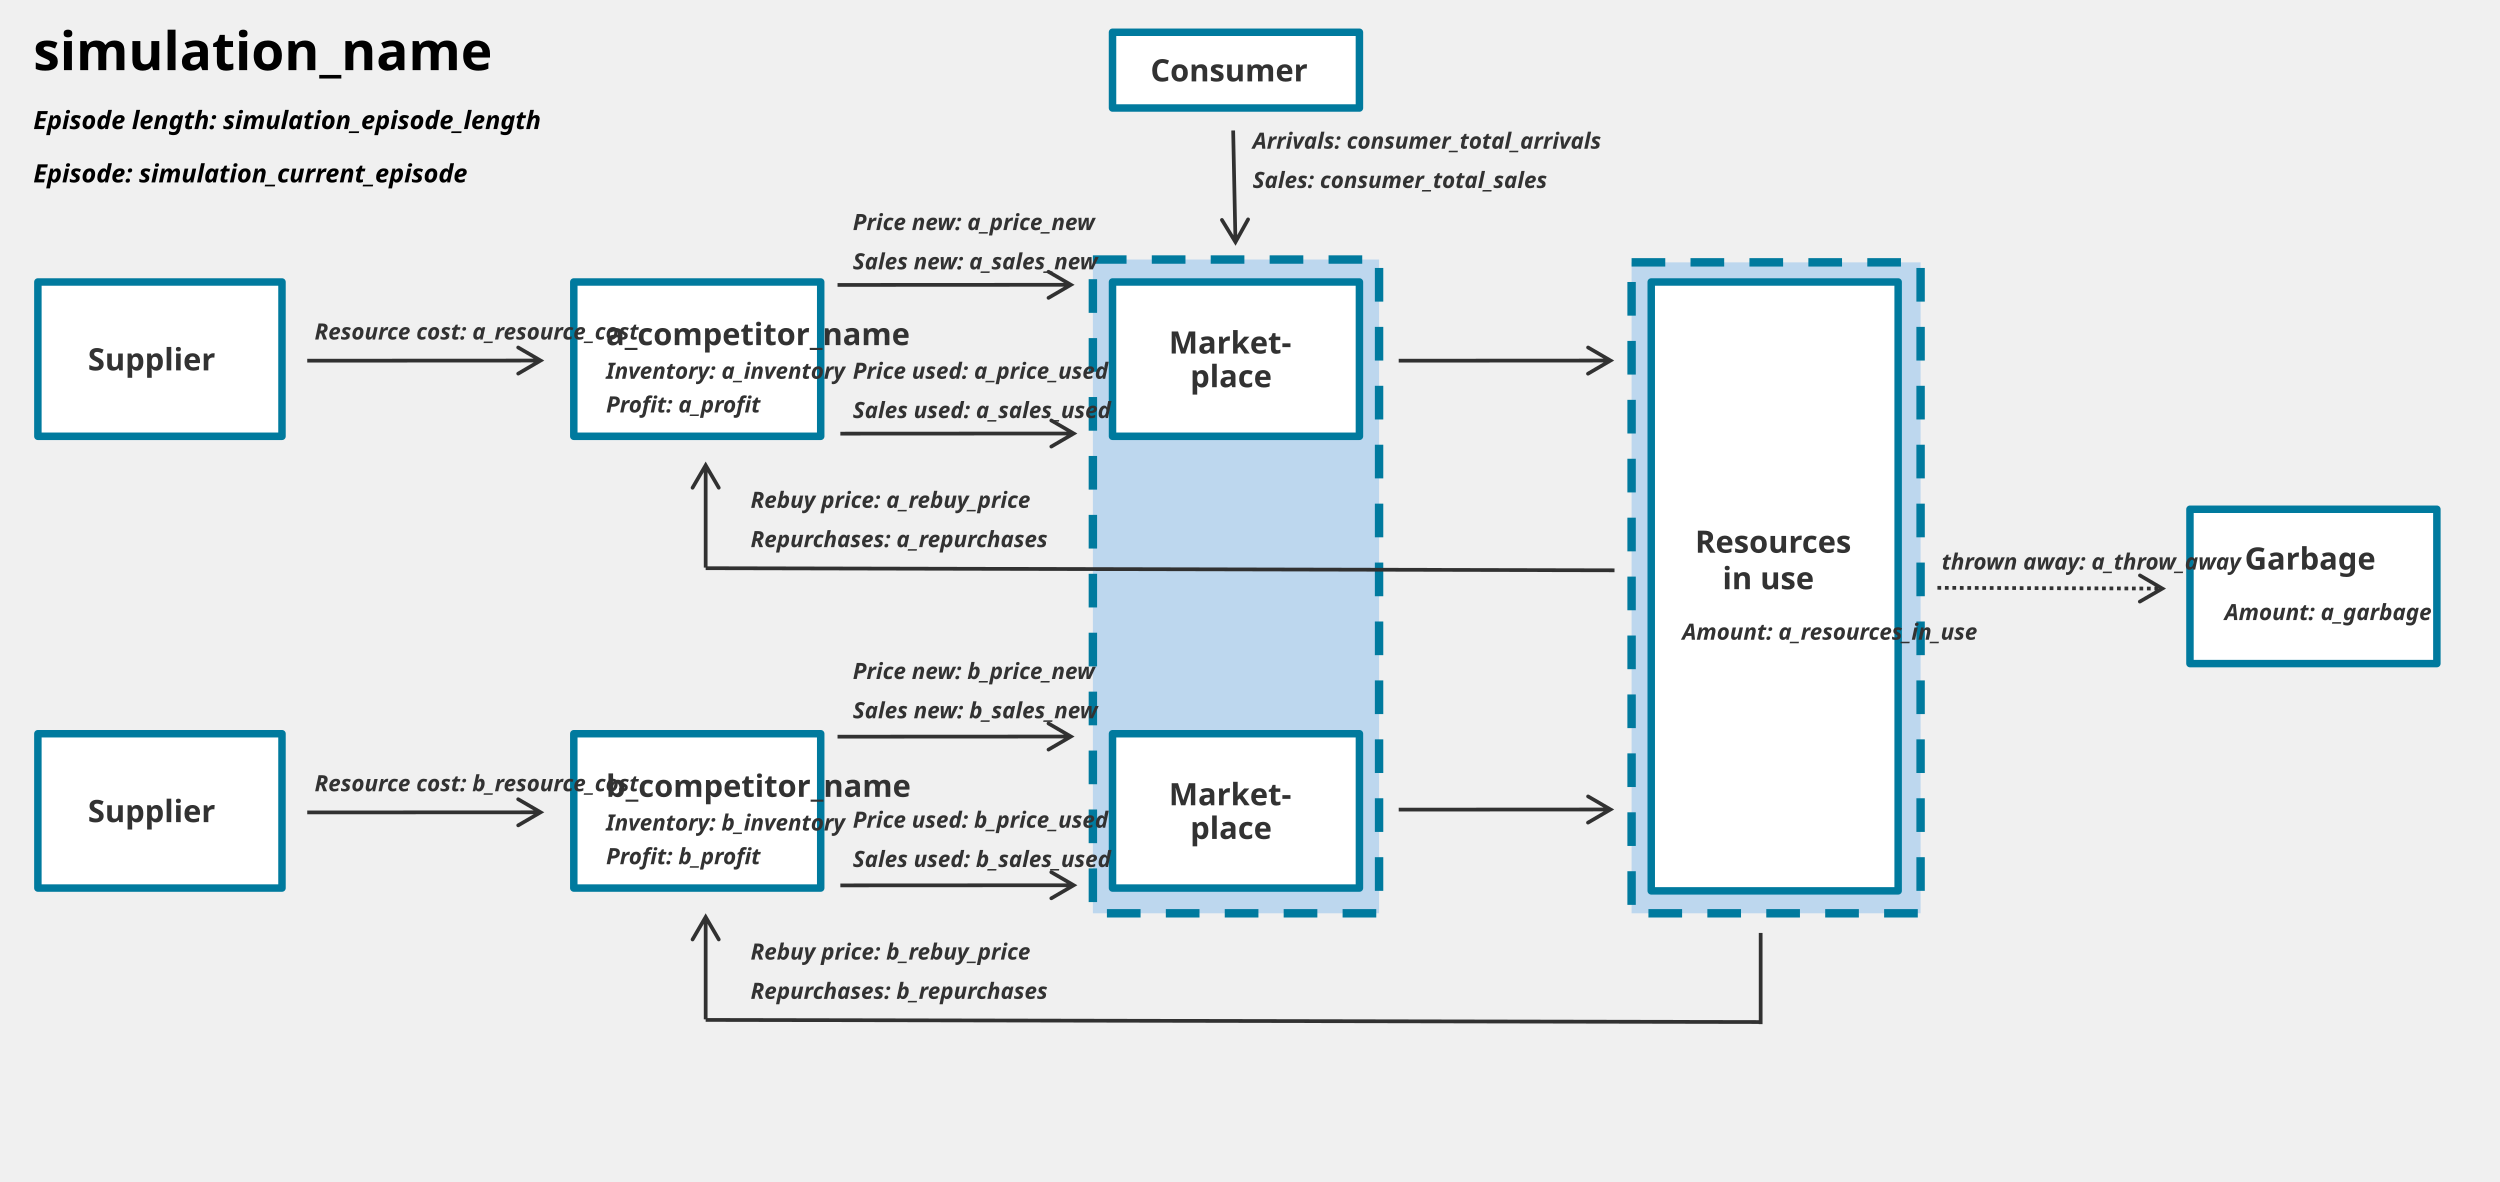
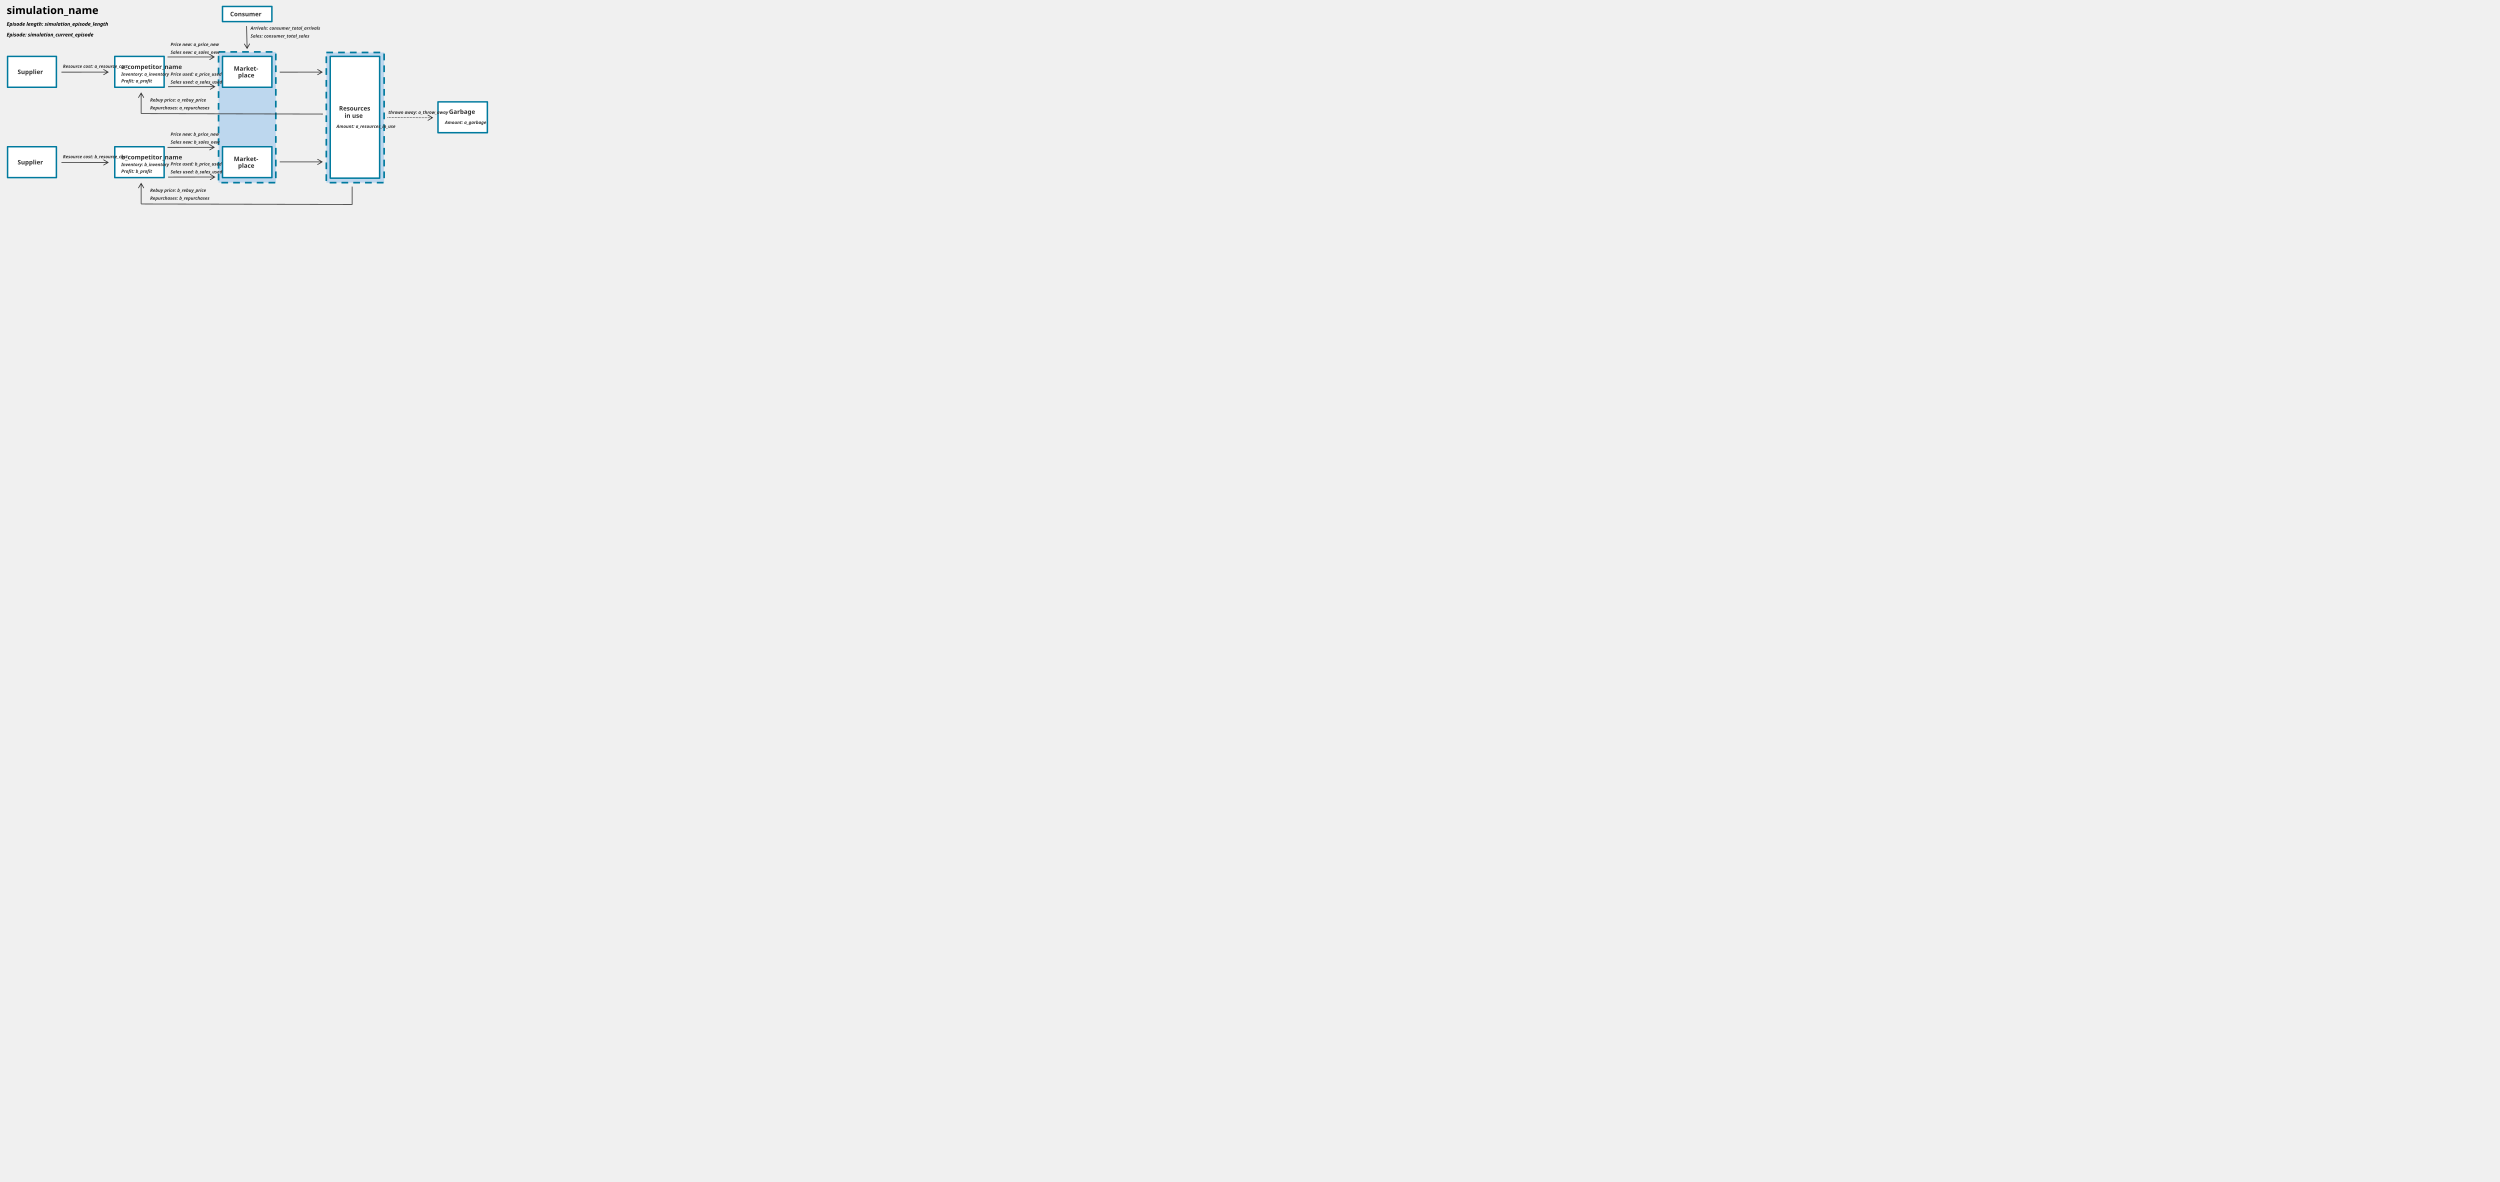
- <svg xmlns="http://www.w3.org/2000/svg" width="891" height="421" overflow="hidden">
+ <svg xmlns="http://www.w3.org/2000/svg" width="4455" height="2105" overflow="hidden">
  <g transform="translate(-68 -72)">
    <path stroke="#007A9E" stroke-width="3" stroke-miterlimit="8" stroke-dasharray="12 9" fill="#BDD7EE" d="M649.5 165.5h103v232h-103zM457.5 164.5h102v233h-102z" />
    <path stroke="#007A9E" stroke-width="2.667" stroke-linejoin="round" stroke-miterlimit="10" fill="#FFF" d="M81.5 172.5h87v55h-87z" />
    <text fill="#323232" font-family="Verdana,Verdana_MSFontService,sans-serif" font-weight="700" font-size="11" transform="translate(99.324 204)">Supplier</text>
    <path stroke="#007A9E" stroke-width="2.667" stroke-linejoin="round" stroke-miterlimit="10" fill="#FFF" d="M272.5 172.5h88v55h-88z" />
    <text fill="#323232" font-family="Verdana,Verdana_MSFontService,sans-serif" font-weight="700" font-size="11" transform="translate(284 195)">a_competitor_name
			<tspan font-style="italic" font-size="8" x="0" y="12"> Inventory: a_inventory</tspan>
      <tspan font-style="italic" font-size="8" x="0" y="24"> Profit: a_profit</tspan>
    </text>
    <path stroke="#007A9E" stroke-width="2.667" stroke-linejoin="round" stroke-miterlimit="10" fill="#FFF" d="M848.5 253.5h88v55h-88z" />
    <text fill="#323232" font-family="Verdana,Verdana_MSFontService,sans-serif" font-weight="700" font-size="11" transform="translate(868 275)">Garbage
			<tspan font-style="italic" font-size="8" x="-7.167" y="18"> Amount: a_garbage</tspan>
    </text>
    <path stroke="#007A9E" stroke-width="2.667" stroke-linejoin="round" stroke-miterlimit="10" fill="#FFF" d="M656.5 172.5h88v217h-88z" />
    <text fill="#323232" font-family="Verdana,Verdana_MSFontService,sans-serif" font-weight="700" font-size="11" transform="translate(672.136 269)">Resources
			<tspan x="9.753" y="13">in use</tspan>
      <tspan font-style="italic" font-size="8" x="-4.58" y="31">Amount: a_resources_in_use</tspan>
    </text>
    <path stroke="#007A9E" stroke-width="2.667" stroke-linejoin="round" stroke-miterlimit="10" fill="#FFF" d="M464.5 172.5h88v55h-88z" />
    <text fill="#323232" font-family="Verdana,Verdana_MSFontService,sans-serif" font-weight="700" font-size="11" transform="translate(484.601 198)">Market-
			<tspan x="7.587" y="12">place</tspan>
    </text>
    <path d="M177.5 201.216l83.163-.049-.001-1.333-83.162.048zm75.501 4.531l8.984-5.247-8.99-5.238a.667.667 0 00-.671 1.152l8.003 4.662v-1.151l-7.998 4.671a.667.667 0 00.672 1.151z" fill="#313131" />
    <text fill="#323232" font-family="Verdana,Verdana_MSFontService,sans-serif" font-style="italic" font-weight="700" font-size="8" transform="translate(180.11 193)">Resource cost: a_resource_cost
		</text>
    <text fill="#323232" font-family="Verdana,Verdana_MSFontService,sans-serif" font-style="italic" font-weight="700" font-size="8" transform="translate(760 275)">thrown away: a_throw_away
		</text>
    <path d="M758.502 280.833l1.334.005-.005 1.333-1.333-.004zm2.667.009l1.333.005-.004 1.333-1.334-.004zm2.667.009l1.333.005-.005 1.333-1.333-.005zm2.666.009l1.334.004-.005 1.334-1.333-.005zm2.667.009l1.333.004-.004 1.334-1.334-.005zm2.667.009l1.333.004-.005 1.334-1.333-.005zm2.666.009l1.334.004-.005 1.333-1.333-.004zm2.667.009l1.333.004-.004 1.333-1.334-.004zm2.667.008l1.333.005-.005 1.333-1.333-.004zm2.666.009l1.333.005-.004 1.333-1.333-.004zm2.667.009l1.333.005-.004 1.333-1.334-.004zm2.666.009l1.334.005-.005 1.333-1.333-.005zm2.667.009l1.333.004-.004 1.334-1.333-.005zm2.667.009l1.333.004-.004 1.334-1.334-.005zm2.666.009l1.334.004-.005 1.334-1.333-.005zm2.667.009l1.333.004-.004 1.333-1.333-.004zm2.667.008l1.333.005-.004 1.333-1.334-.004zm2.666.009l1.334.005-.005 1.333-1.333-.004zm2.667.009l1.333.005-.004 1.333-1.333-.004zm2.667.009l1.333.005-.004 1.333-1.334-.005zm2.666.009l1.334.004-.005 1.334-1.333-.005zm2.667.009l1.333.004-.004 1.334-1.333-.005zm2.667.009l1.333.004-.004 1.334-1.334-.005zm2.666.009l1.334.004-.005 1.333-1.333-.004zm2.667.009l1.333.004-.004 1.333-1.334-.004zm2.667.008l1.333.005-.005 1.333-1.333-.004zm2.666.009l1.334.005-.005 1.333-1.333-.004zm2.667.009l1.333.005-.004 1.333-1.334-.004zm2.667.009l1.333.005-.005 1.333-1.333-.005zm2.666.009l1.334.004-.005 1.334-1.333-.005zm2.667.009h.157l-.004 1.334-.158-.001zm-7.491-4.601l8.969 5.272-9.004 5.213a.667.667 0 11-.668-1.154l8.015-4.64-.004 1.152-7.984-4.694a.666.666 0 11.676-1.149z" fill="#313131" />
    <path d="M643.411 275.258L319.5 274.5" stroke="#313131" stroke-width="1.333" stroke-linejoin="round" stroke-miterlimit="10" fill="none" />
    <path d="M320.167 274.3v-36.48h-1.334v36.48zm4.576-28.816l-5.243-8.987-5.242 8.987a.667.667 0 101.151.672l4.667-8h-1.152l4.667 8a.667.667 0 101.152-.672zM508.167 118.486l.819 39.778-1.333.028-.819-39.778zm5.236 32.022l-5.056 9.093-5.427-8.877a.667.667 0 011.138-.696l4.83 7.902-1.151.024 4.501-8.094a.666.666 0 111.165.648z" fill="#313131" />
    <path stroke="#007A9E" stroke-width="2.667" stroke-linejoin="round" stroke-miterlimit="10" fill="#FFF" d="M464.5 83.5h88v27h-88z" />
    <text fill="#323232" font-family="Verdana,Verdana_MSFontService,sans-serif" font-weight="700" font-size="11" transform="translate(478.02 101)">Consumer</text>
    <path d="M366.5 174.216l83.163-.049-.001-1.333-83.162.048zm75.501 4.531l8.984-5.247-8.99-5.238a.667.667 0 00-.671 1.152l8.003 4.662v-1.151l-7.998 4.671a.667.667 0 00.672 1.151zM367.5 227.216l83.163-.049-.001-1.333-83.162.048zm75.501 4.531l8.984-5.247-8.99-5.238a.667.667 0 00-.671 1.152l8.003 4.662v-1.151l-7.998 4.671a.667.667 0 00.672 1.151zM566.5 201.216l75.48-.049v-1.333l-75.48.048zm67.82 4.532l8.983-5.248-8.99-5.237a.667.667 0 00-.672 1.152l8.004 4.661-.001-1.151-7.997 4.672a.667.667 0 10.672 1.15z" fill="#313131" />
    <text fill="#323232" font-family="Verdana,Verdana_MSFontService,sans-serif" font-style="italic" font-weight="700" font-size="8" transform="translate(371.931 207)">Price used: a_price_used
			<tspan x="0" y="14">Sales used: a_sales_used</tspan>
      <tspan x="0" y="-53">Price new: a_price_new</tspan>
      <tspan x="0" y="-39">Sales new: a_sales_new</tspan>
      <tspan x="142.51" y="-82">Arrivals: consumer_total_arrivals</tspan>
      <tspan x="142.51" y="-68">Sales: consumer_total_sales</tspan>
      <tspan x="-36.425" y="46">Rebuy price: a_rebuy_price</tspan>
      <tspan x="-36.425" y="60">Repurchases: a_repurchases</tspan>
      <tspan fill="#000" font-style="normal" font-size="19" x="-292.061" y="-110">simulation_name</tspan>
      <tspan fill="#000" font-size="9" x="-292.061" y="-89">Episode length: simulation_episode_length</tspan>
      <tspan fill="#000" font-size="9" x="-292.061" y="-70">Episode: simulation_current_episode</tspan>
    </text>
    <path stroke="#007A9E" stroke-width="2.667" stroke-linejoin="round" stroke-miterlimit="10" fill="#FFF" d="M81.5 333.5h87v55h-87z" />
    <text fill="#323232" font-family="Verdana,Verdana_MSFontService,sans-serif" font-weight="700" font-size="11" transform="translate(99.324 365)">Supplier</text>
    <path stroke="#007A9E" stroke-width="2.667" stroke-linejoin="round" stroke-miterlimit="10" fill="#FFF" d="M272.5 333.5h88v55h-88z" />
    <text fill="#323232" font-family="Verdana,Verdana_MSFontService,sans-serif" font-weight="700" font-size="11" transform="translate(284 356)">b_competitor_name
			<tspan font-style="italic" font-size="8" x="0" y="12">Inventory: b_inventory</tspan>
      <tspan font-style="italic" font-size="8" x="0" y="24">Profit: b_profit</tspan>
    </text>
    <path stroke="#007A9E" stroke-width="2.667" stroke-linejoin="round" stroke-miterlimit="10" fill="#FFF" d="M464.5 333.5h88v55h-88z" />
    <text fill="#323232" font-family="Verdana,Verdana_MSFontService,sans-serif" font-weight="700" font-size="11" transform="translate(484.601 359)">Market-
			<tspan x="7.587" y="12">place</tspan>
    </text>
    <path d="M177.5 362.216l83.163-.049-.001-1.333-83.162.048zm75.501 4.531l8.984-5.247-8.99-5.238a.667.667 0 00-.671 1.152l8.003 4.662v-1.151l-7.998 4.671a.667.667 0 00.672 1.151z" fill="#313131" />
    <text fill="#323232" font-family="Verdana,Verdana_MSFontService,sans-serif" font-style="italic" font-weight="700" font-size="8" transform="translate(180.11 354)">Resource cost: b_resource_cost
		</text>
    <path d="M695.5 404.5v32.497M695.411 436.258L319.5 435.5" stroke="#313131" stroke-width="1.333" stroke-linejoin="round" stroke-miterlimit="10" fill="none" />
    <path d="M320.167 435.3v-36.48h-1.334v36.48zm4.576-28.816l-5.243-8.987-5.242 8.987a.667.667 0 101.151.672l4.667-8h-1.152l4.667 8a.667.667 0 101.152-.672zM366.5 335.216l83.163-.049-.001-1.333-83.162.048zm75.501 4.531l8.984-5.247-8.99-5.238a.667.667 0 00-.671 1.152l8.003 4.662v-1.151l-7.998 4.671a.667.667 0 00.672 1.151zM367.5 388.216l83.163-.049-.001-1.333-83.162.048zm75.501 4.531l8.984-5.247-8.99-5.238a.667.667 0 00-.671 1.152l8.003 4.662v-1.151l-7.998 4.671a.667.667 0 00.672 1.151zM566.5 361.216l75.48-.049v-1.333l-75.48.048zm67.82 4.532l8.983-5.248-8.99-5.237a.667.667 0 00-.672 1.152l8.004 4.661-.001-1.151-7.997 4.672a.667.667 0 10.672 1.15z" fill="#313131" />
    <text fill="#323232" font-family="Verdana,Verdana_MSFontService,sans-serif" font-style="italic" font-weight="700" font-size="8" transform="translate(371.931 367)">Price used: b_price_used
			<tspan x="0" y="14">Sales used: b_sales_used</tspan>
      <tspan x="0" y="-53">Price new: b_price_new</tspan>
      <tspan x="0" y="-39">Sales new: b_sales_new</tspan>
      <tspan x="-36.425" y="47">Rebuy price: b_rebuy_price</tspan>
      <tspan x="-36.425" y="61">Repurchases: b_repurchases</tspan>
    </text>
  </g>
</svg>
